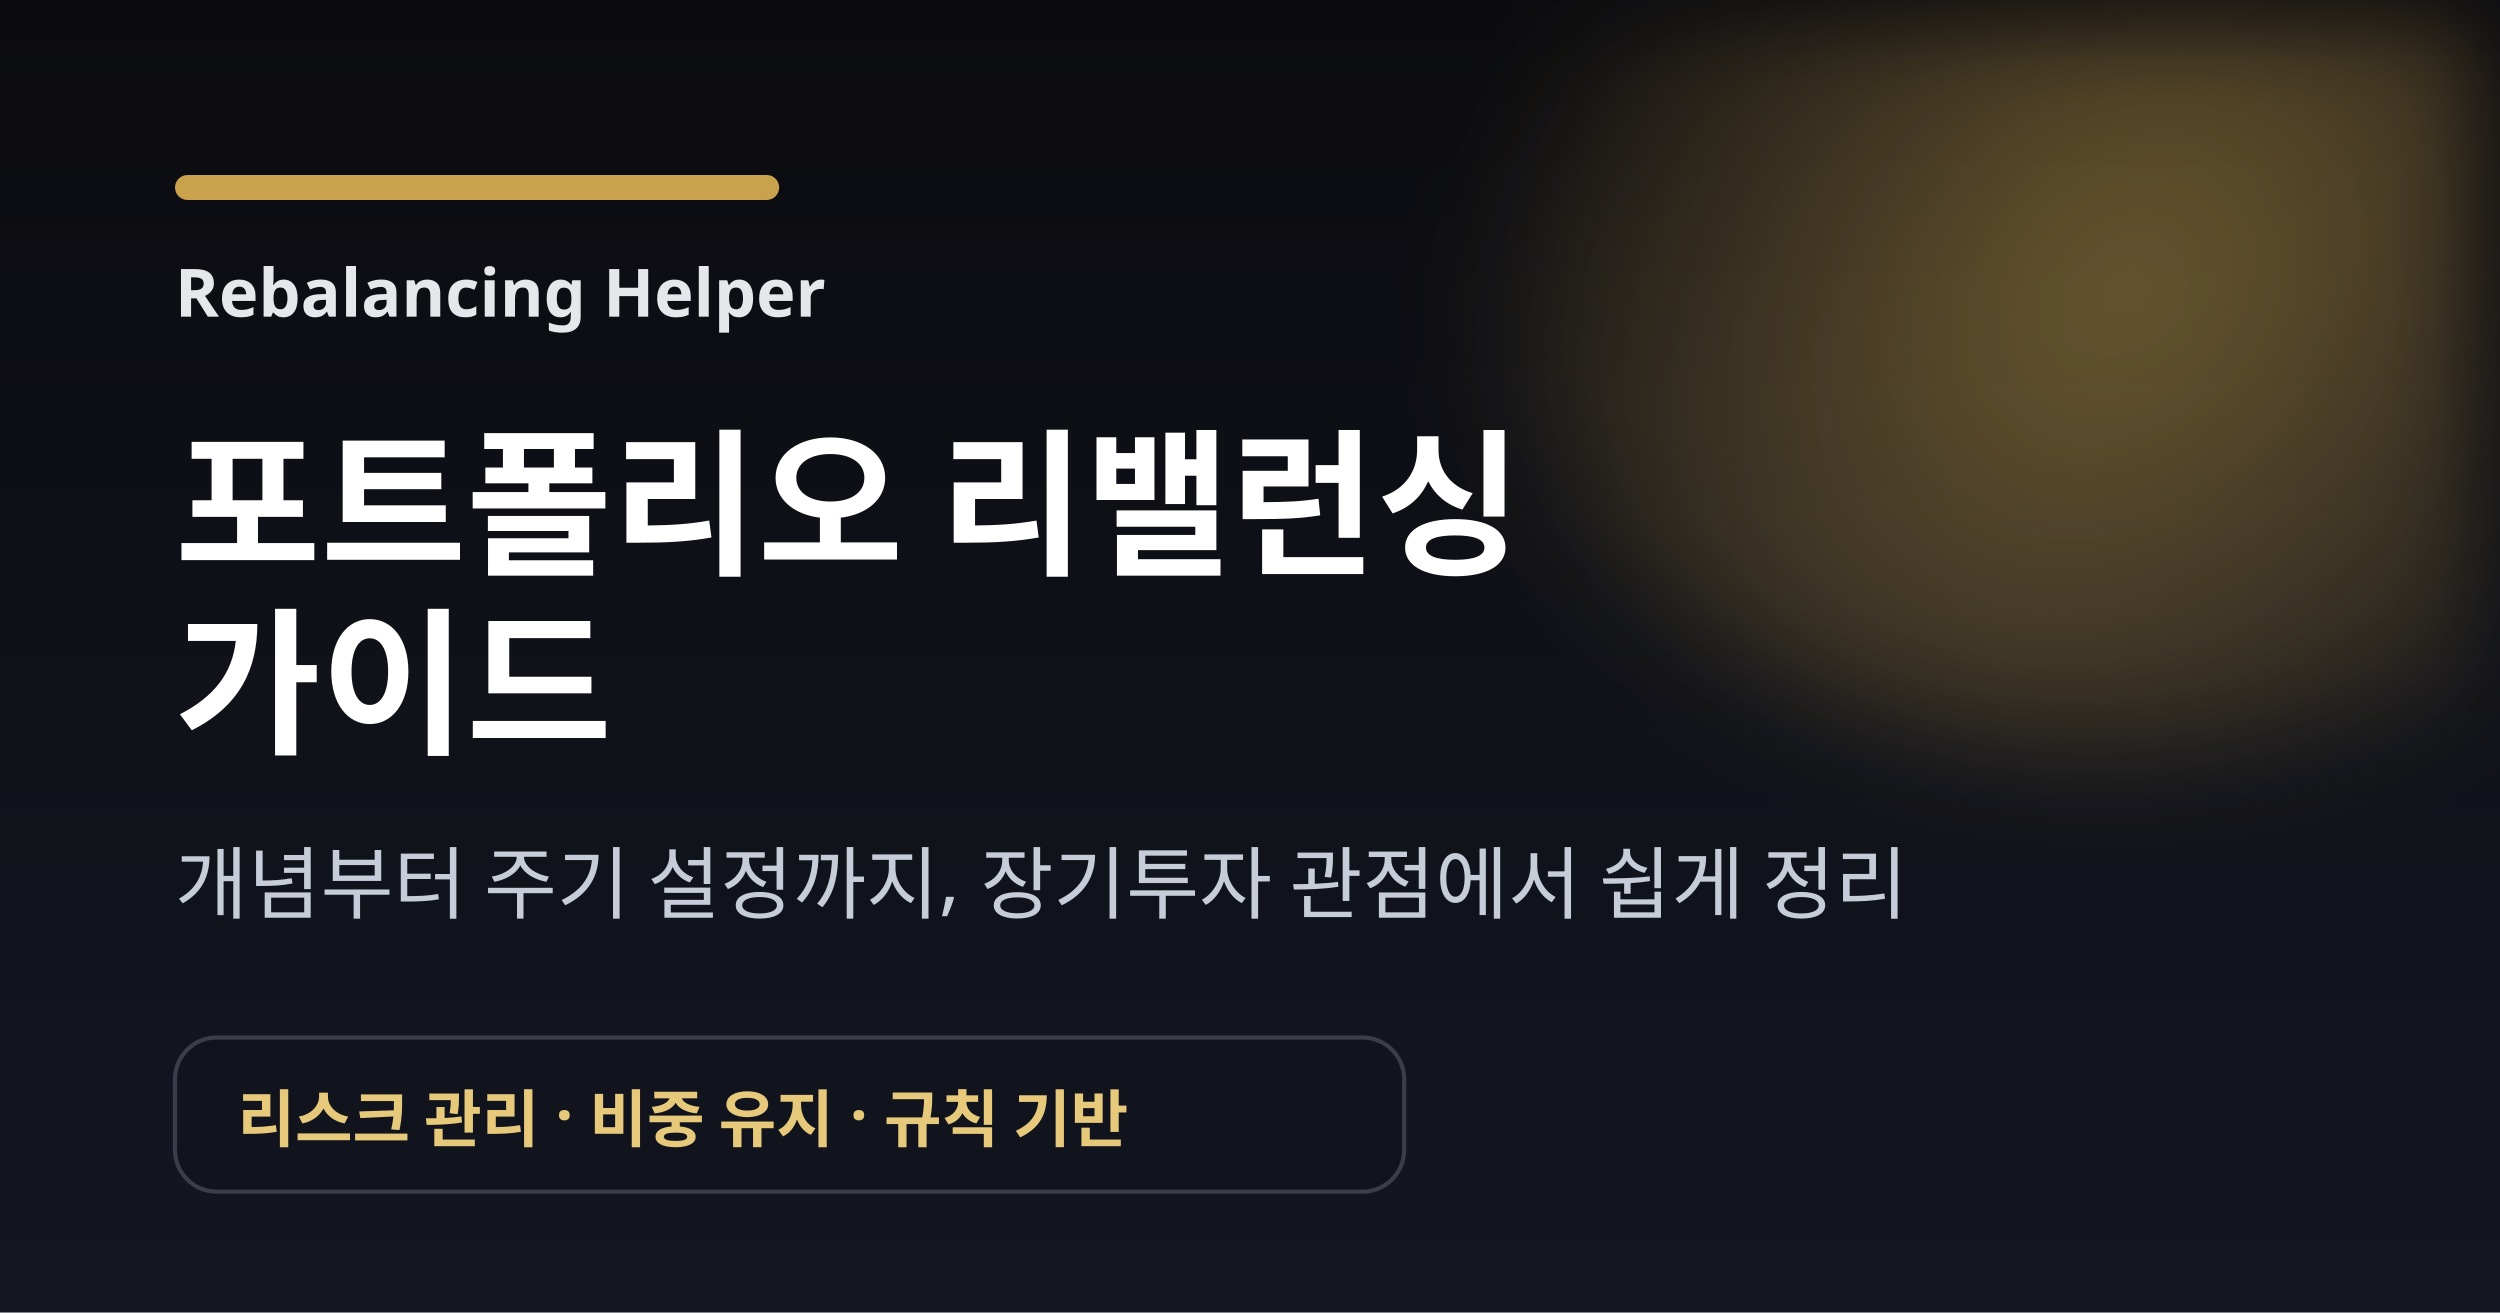
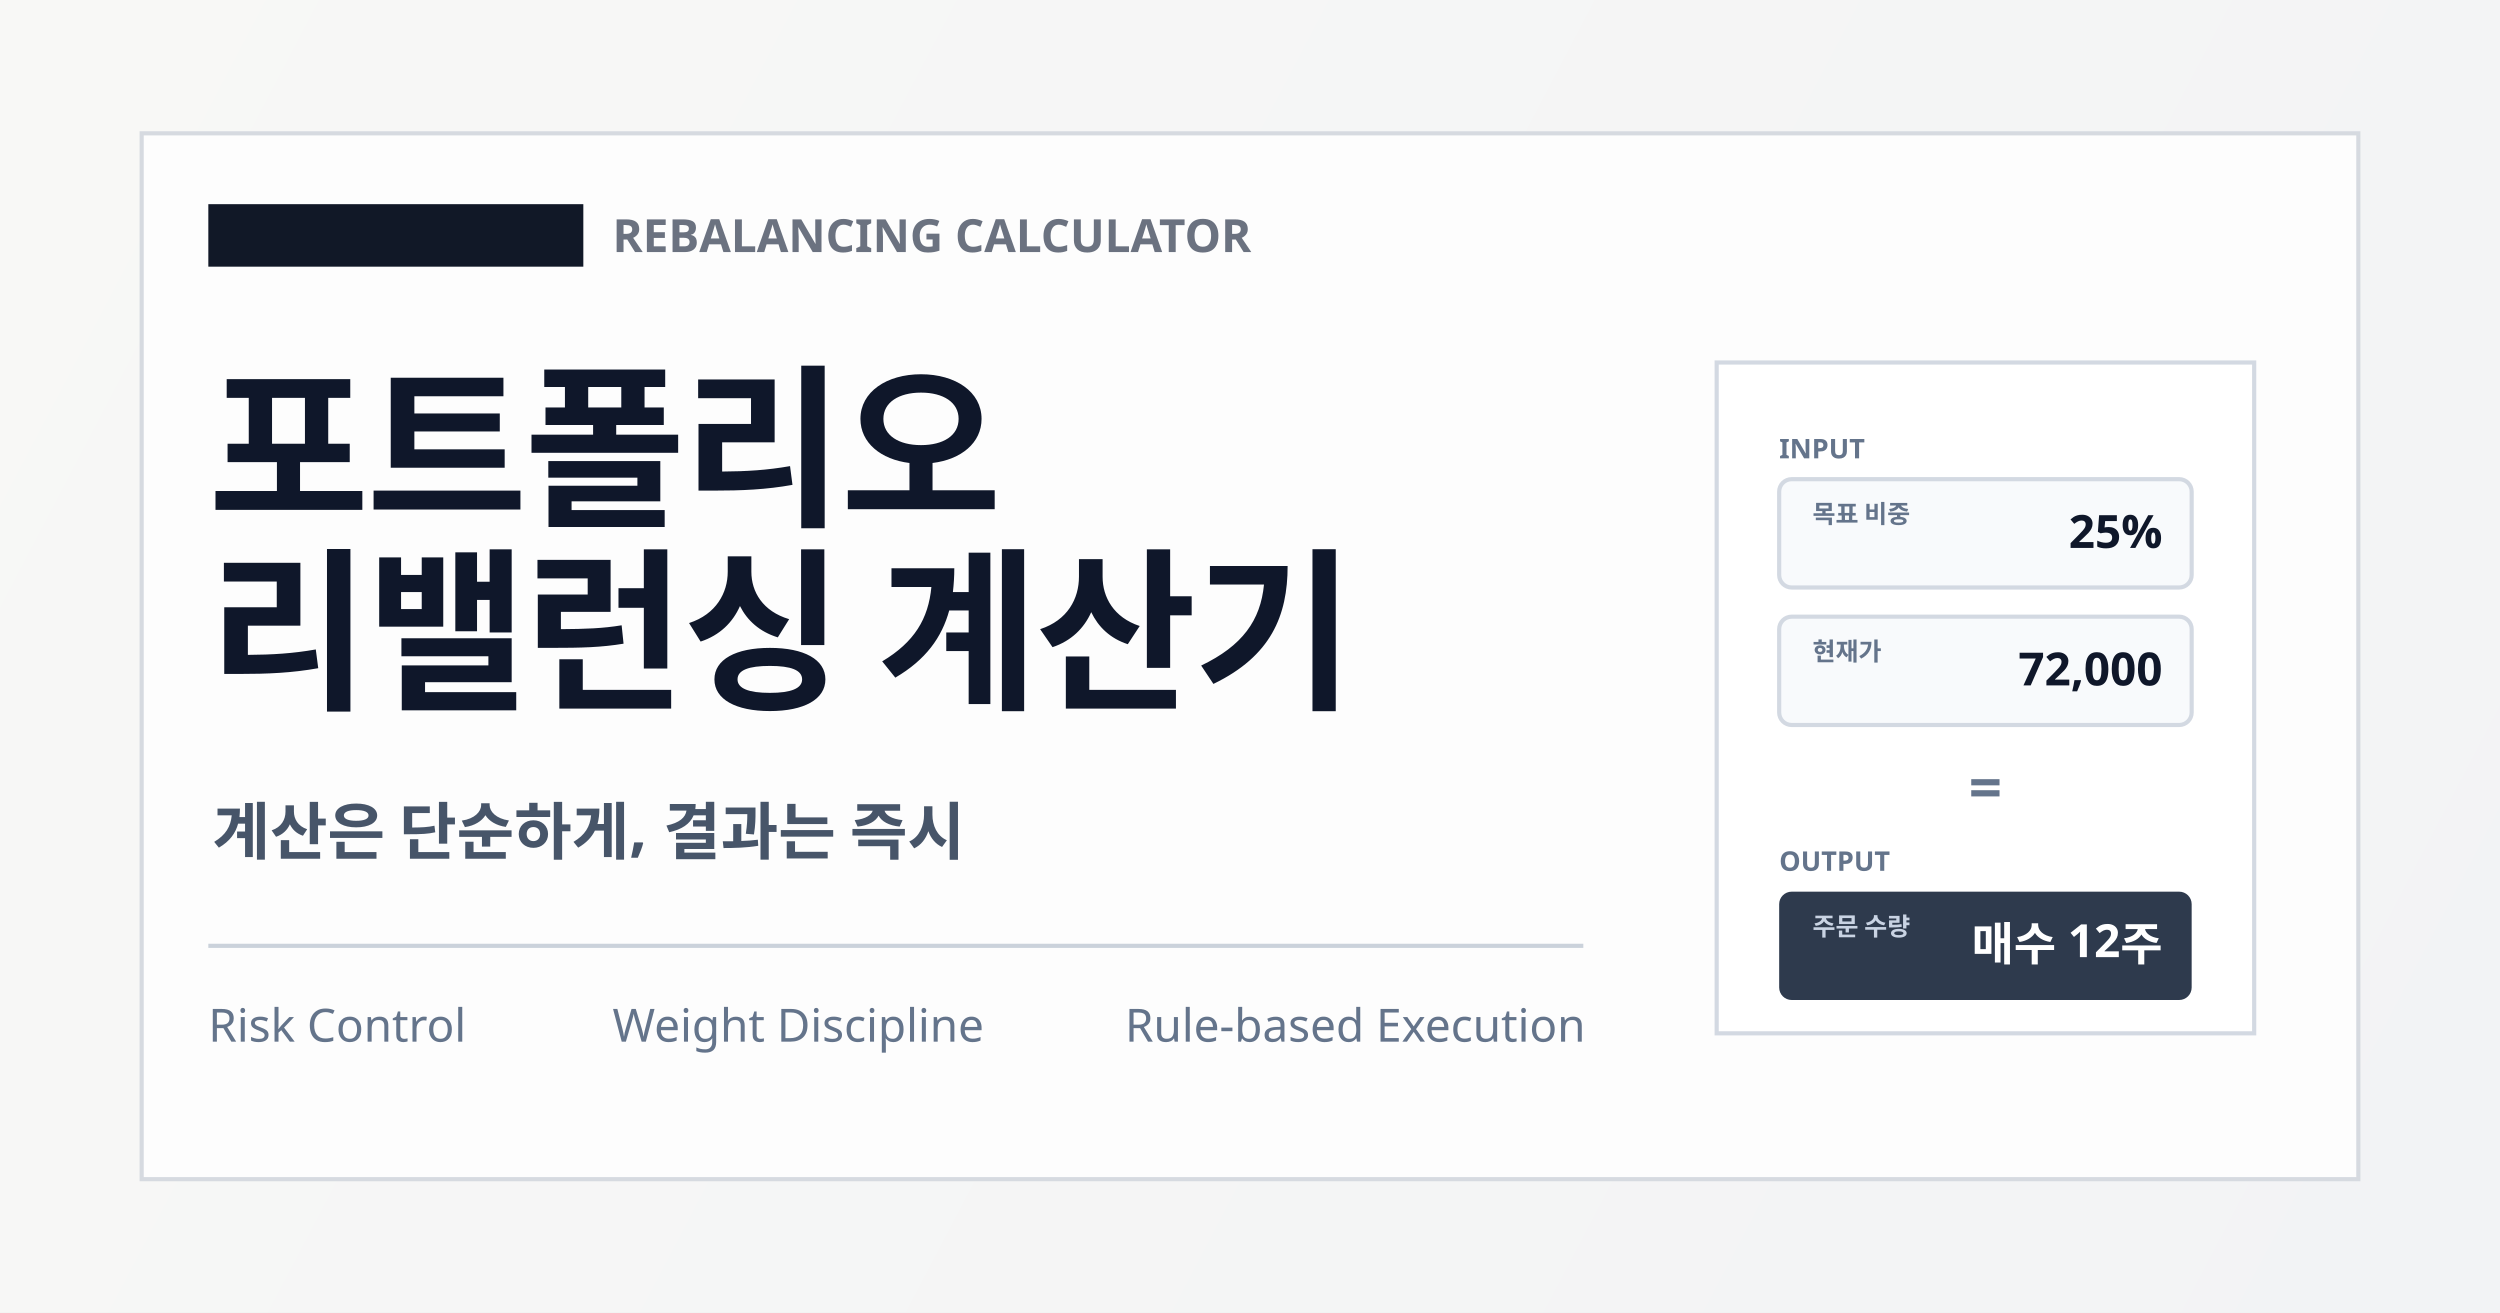
<svg xmlns="http://www.w3.org/2000/svg" width="1200" height="630" viewBox="0 0 1200 630" fill="none">
  <defs>
-     <linearGradient id="bg" x1="0" y1="0" x2="0" y2="630" gradientUnits="userSpaceOnUse">
-       <stop stop-color="#0B0B0F" />
-       <stop offset="1" stop-color="#141722" />
+     <linearGradient id="bg" x1="0" y1="0" x2="1200" y2="630" gradientUnits="userSpaceOnUse">
+       <stop stop-color="#F8F8F6" />
+       <stop offset="1" stop-color="#F2F3F5" />
    </linearGradient>
-     <radialGradient id="glow" cx="0" cy="0" r="1" gradientUnits="userSpaceOnUse" gradientTransform="translate(1020 140) rotate(130) scale(420 320)">
-       <stop stop-color="#C9A24D" stop-opacity="0.5" />
-       <stop offset="1" stop-color="#C9A24D" stop-opacity="0" />
-     </radialGradient>
-     <filter id="soft" x="-20%" y="-20%" width="140%" height="140%">
-       <feGaussianBlur stdDeviation="30" />
-     </filter>
  </defs>
  <rect width="1200" height="630" fill="url(#bg)" />
-   <ellipse cx="1020" cy="140" rx="300" ry="220" fill="url(#glow)" filter="url(#soft)" />
-   <rect x="84" y="84" width="290" height="12" rx="6" fill="#C9A24D" />
-   <text x="84" y="152" fill="#E5E7EB" font-size="32" font-weight="600" font-family="'Noto Sans KR', 'Apple SD Gothic Neo', 'Malgun Gothic', sans-serif">
-     Rebalancing Helper
+   <rect x="68" y="64" width="1064" height="502" fill="#FDFDFD" stroke="#D6DAE0" stroke-width="2" />
+   <rect x="100" y="98" width="180" height="30" fill="#111827" />
+   <text x="294" y="121" fill="#6B7280" font-size="22" font-weight="600" font-family="'Paperlogy', 'Noto Sans KR', sans-serif">
+     REBALANCING CALCULATOR
  </text>
-   <text x="84" y="270" fill="#FFFFFF" font-size="76" font-weight="800" font-family="'Noto Sans KR', 'Apple SD Gothic Neo', 'Malgun Gothic', sans-serif">
-     포트폴리오 리밸런싱
+   <text x="100" y="246" fill="#0F172A" font-size="84" font-weight="700" letter-spacing="-1.4" font-family="'Paperlogy', 'Noto Sans KR', sans-serif">
+     포트폴리오
  </text>
-   <text x="84" y="356" fill="#FFFFFF" font-size="76" font-weight="800" font-family="'Noto Sans KR', 'Apple SD Gothic Neo', 'Malgun Gothic', sans-serif">
-     가이드
+   <text x="100" y="334" fill="#0F172A" font-size="84" font-weight="700" letter-spacing="-1.4" font-family="'Paperlogy', 'Noto Sans KR', sans-serif">
+     리밸런싱 계산기
  </text>
-   <text x="84" y="438" fill="#C7CDD8" font-size="38" font-weight="500" font-family="'Noto Sans KR', 'Apple SD Gothic Neo', 'Malgun Gothic', sans-serif">
-     개념부터 주기 설정까지, 장기투자 관점에서 쉽게 정리
+   <text x="102" y="410" fill="#475569" font-size="30" font-weight="600" font-family="'Paperlogy', 'Noto Sans KR', sans-serif">
+     계산은 단순하게, 결과는 즉시
  </text>
-   <rect x="84" y="498" width="590" height="74" rx="20" fill="#12141D" stroke="#3A3E4A" stroke-width="2" />
-   <text x="114" y="548" fill="#E6C97A" font-size="30" font-weight="600" font-family="'Noto Sans KR', 'Apple SD Gothic Neo', 'Malgun Gothic', sans-serif">
-     리스크 관리 · 비중 유지 · 규칙 기반
+   <line x1="100" y1="454" x2="760" y2="454" stroke="#CBD2DB" stroke-width="2" />
+   <text x="100" y="500" fill="#64748B" font-size="22" font-weight="500" font-family="'Paperlogy', 'Noto Sans KR', sans-serif">
+     Risk Control
  </text>
+   <text x="294" y="500" fill="#64748B" font-size="22" font-weight="500" font-family="'Paperlogy', 'Noto Sans KR', sans-serif">
+     Weight Discipline
+   </text>
+   <text x="540" y="500" fill="#64748B" font-size="22" font-weight="500" font-family="'Paperlogy', 'Noto Sans KR', sans-serif">
+     Rule-based Execution
+   </text>
+   <g transform="translate(824 174)">
+     <rect width="258" height="322" fill="#FFFFFF" stroke="#D3D9E2" stroke-width="2" />
+     <text x="30" y="46" fill="#64748B" font-size="13" font-weight="600" font-family="'Paperlogy', 'Noto Sans KR', sans-serif">
+       INPUT
+     </text>
+     <rect x="30" y="56" width="198" height="52" rx="6" fill="#F8FAFC" stroke="#D3D9E2" stroke-width="2" />
+     <text x="46" y="77" fill="#64748B" font-size="12" font-weight="600" font-family="'Paperlogy', 'Noto Sans KR', sans-serif">
+       목표 비중
+     </text>
+     <text x="214" y="89" text-anchor="end" fill="#0F172A" font-size="22" font-weight="700" font-family="'Paperlogy', 'Noto Sans KR', sans-serif">
+       25%
+     </text>
+     <rect x="30" y="122" width="198" height="52" rx="6" fill="#F8FAFC" stroke="#D3D9E2" stroke-width="2" />
+     <text x="46" y="143" fill="#64748B" font-size="12" font-weight="600" font-family="'Paperlogy', 'Noto Sans KR', sans-serif">
+       현재가
+     </text>
+     <text x="214" y="155" text-anchor="end" fill="#0F172A" font-size="22" font-weight="700" font-family="'Paperlogy', 'Noto Sans KR', sans-serif">
+       72,000
+     </text>
+     <text x="129" y="214" text-anchor="middle" fill="#64748B" font-size="28" font-weight="700" font-family="'Paperlogy', 'Noto Sans KR', sans-serif">
+       =
+     </text>
+     <text x="30" y="244" fill="#64748B" font-size="13" font-weight="600" font-family="'Paperlogy', 'Noto Sans KR', sans-serif">
+       OUTPUT
+     </text>
+     <rect x="30" y="254" width="198" height="52" rx="6" fill="#2E3A4D" />
+     <text x="46" y="275" fill="#C9D3E3" font-size="12" font-weight="600" font-family="'Paperlogy', 'Noto Sans KR', sans-serif">
+       주문 수량
+     </text>
+     <text x="214" y="287" text-anchor="end" fill="#FFFFFF" font-size="22" font-weight="700" font-family="'Paperlogy', 'Noto Sans KR', sans-serif">
+       매수 12주
+     </text>
+   </g>
</svg>
